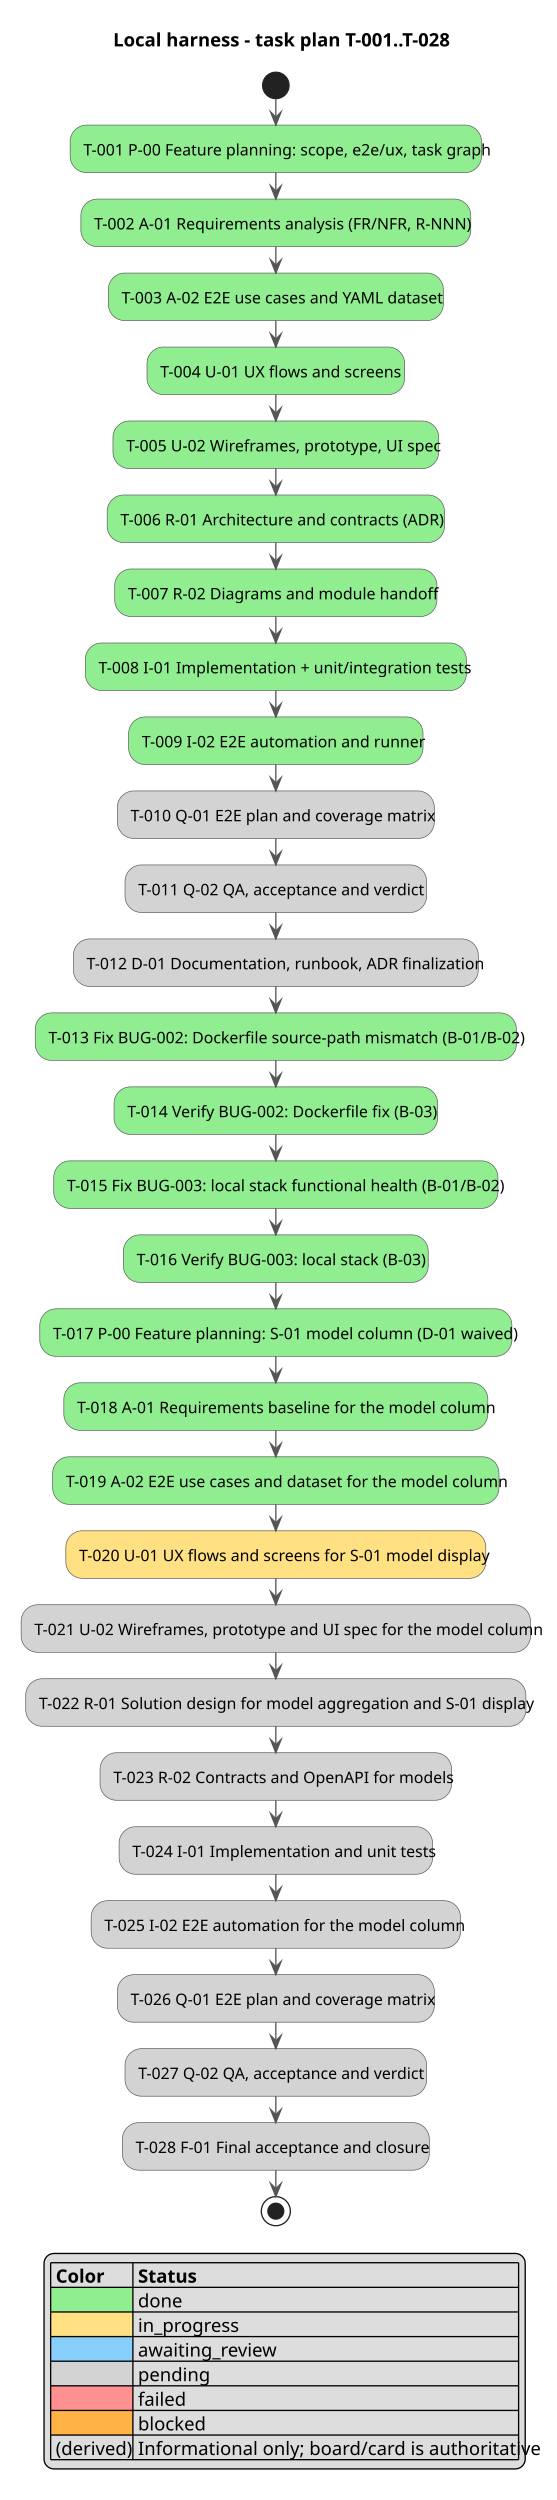
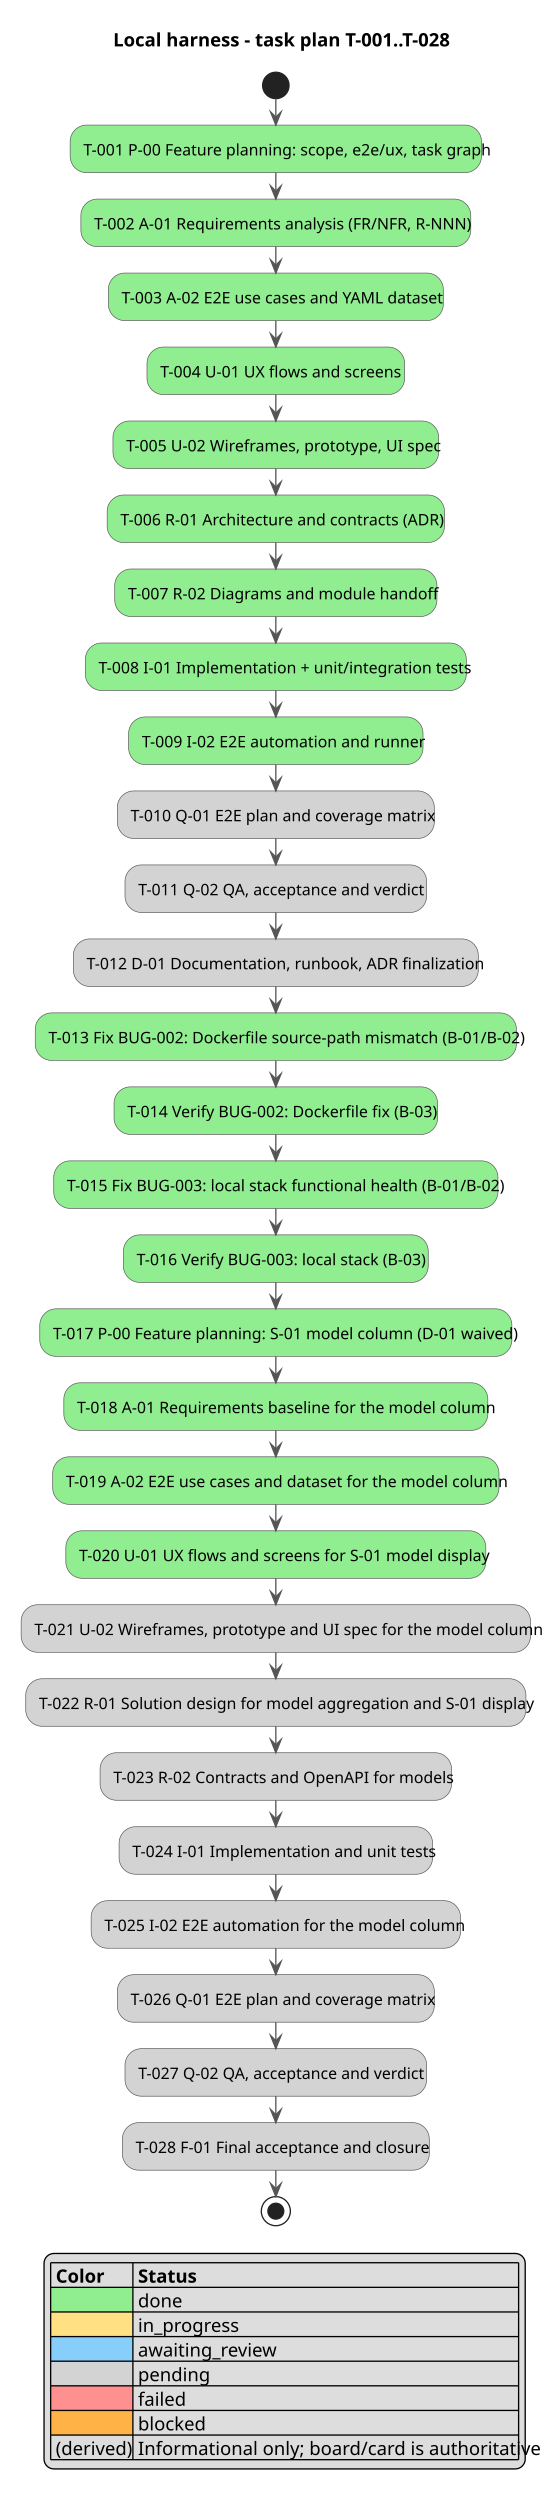
<svg xmlns="http://www.w3.org/2000/svg" version="1.1" data-diagram-type="ACTIVITY" style="width:421px;height:1891px;background:#FFFFFF;" width="421px" height="1891px" viewBox="0 0 421 1891" zoomAndPan="magnify" preserveAspectRatio="none" contentStyleType="text/css">
  <defs />
  <g font-family="sans-serif" lengthAdjust="spacing">
    <g class="title" data-source-line="5">
      <text x="85.599" y="35.107" fill="#000" font-size="14" textLength="248.076" font-weight="700" font-family="Segoe UI">Local harness - task plan T-001..T-028</text>
    </g>
    <ellipse cx="208.637" cy="64.621" rx="10" ry="10" fill="#222" style="stroke:#222;stroke-width:1;" />
    <rect x="53.072" y="94.621" width="311.129" height="35.961" fill="#90EE90" style="stroke:#555;stroke-width:0.5;" rx="12.5" ry="12.5" />
    <text x="63.072" y="117.57" fill="#000" font-size="12" textLength="291.129" font-family="Segoe UI">T-001 P-00 Feature planning: scope, e2e/ux, task graph</text>
    <rect x="61.182" y="150.582" width="294.91" height="35.961" fill="#90EE90" style="stroke:#555;stroke-width:0.5;" rx="12.5" ry="12.5" />
    <text x="71.182" y="173.531" fill="#000" font-size="12" textLength="274.91" font-family="Segoe UI">T-002 A-01 Requirements analysis (FR/NFR, R-NNN)</text>
    <rect x="81.941" y="206.543" width="253.391" height="35.961" fill="#90EE90" style="stroke:#555;stroke-width:0.5;" rx="12.5" ry="12.5" />
    <text x="91.941" y="229.492" fill="#000" font-size="12" textLength="233.391" font-family="Segoe UI">T-003 A-02 E2E use cases and YAML dataset</text>
    <rect x="111.191" y="262.504" width="194.891" height="35.961" fill="#90EE90" style="stroke:#555;stroke-width:0.5;" rx="12.5" ry="12.5" />
    <text x="121.191" y="285.453" fill="#000" font-size="12" textLength="174.891" font-family="Segoe UI">T-004 U-01 UX flows and screens</text>
    <rect x="85.451" y="318.465" width="246.371" height="35.961" fill="#90EE90" style="stroke:#555;stroke-width:0.5;" rx="12.5" ry="12.5" />
    <text x="95.451" y="341.414" fill="#000" font-size="12" textLength="226.371" font-family="Segoe UI">T-005 U-02 Wireframes, prototype, UI spec</text>
    <rect x="81.071" y="374.426" width="255.131" height="35.961" fill="#90EE90" style="stroke:#555;stroke-width:0.5;" rx="12.5" ry="12.5" />
    <text x="91.071" y="397.375" fill="#000" font-size="12" textLength="235.131" font-family="Segoe UI">T-006 R-01 Architecture and contracts (ADR)</text>
    <rect x="86.784" y="430.387" width="243.705" height="35.961" fill="#90EE90" style="stroke:#555;stroke-width:0.5;" rx="12.5" ry="12.5" />
    <text x="96.784" y="453.336" fill="#000" font-size="12" textLength="223.705" font-family="Segoe UI">T-007 R-02 Diagrams and module handoff</text>
    <rect x="64.536" y="486.348" width="288.201" height="35.961" fill="#90EE90" style="stroke:#555;stroke-width:0.5;" rx="12.5" ry="12.5" />
    <text x="74.536" y="509.297" fill="#000" font-size="12" textLength="268.201" font-family="Segoe UI">T-008 I-01 Implementation + unit/integration tests</text>
    <rect x="97.311" y="542.309" width="222.652" height="35.961" fill="#90EE90" style="stroke:#555;stroke-width:0.5;" rx="12.5" ry="12.5" />
    <text x="107.311" y="565.258" fill="#000" font-size="12" textLength="202.652" font-family="Segoe UI">T-009 I-02 E2E automation and runner</text>
    <rect x="88.768" y="598.27" width="239.738" height="35.961" fill="#D3D3D3" style="stroke:#555;stroke-width:0.5;" rx="12.5" ry="12.5" />
    <text x="98.768" y="621.219" fill="#000" font-size="12" textLength="219.738" font-family="Segoe UI">T-010 Q-01 E2E plan and coverage matrix</text>
    <rect x="94.565" y="654.23" width="228.143" height="35.961" fill="#D3D3D3" style="stroke:#555;stroke-width:0.5;" rx="12.5" ry="12.5" />
    <text x="104.565" y="677.18" fill="#000" font-size="12" textLength="208.143" font-family="Segoe UI">T-011 Q-02 QA, acceptance and verdict</text>
    <rect x="55.489" y="710.191" width="306.295" height="35.961" fill="#D3D3D3" style="stroke:#555;stroke-width:0.5;" rx="12.5" ry="12.5" />
    <text x="65.489" y="733.141" fill="#000" font-size="12" textLength="286.295" font-family="Segoe UI">T-012 D-01 Documentation, runbook, ADR finalization</text>
    <rect x="26.667" y="766.152" width="363.939" height="35.961" fill="#90EE90" style="stroke:#555;stroke-width:0.5;" rx="12.5" ry="12.5" />
    <text x="36.667" y="789.102" fill="#000" font-size="12" textLength="343.939" font-family="Segoe UI">T-013 Fix BUG-002: Dockerfile source-path mismatch (B-01/B-02)</text>
    <rect x="86.271" y="822.113" width="244.73" height="35.961" fill="#90EE90" style="stroke:#555;stroke-width:0.5;" rx="12.5" ry="12.5" />
    <text x="96.271" y="845.063" fill="#000" font-size="12" textLength="224.73" font-family="Segoe UI">T-014 Verify BUG-002: Dockerfile fix (B-03)</text>
    <rect x="40.65" y="878.074" width="335.973" height="35.961" fill="#90EE90" style="stroke:#555;stroke-width:0.5;" rx="12.5" ry="12.5" />
    <text x="50.65" y="901.023" fill="#000" font-size="12" textLength="315.973" font-family="Segoe UI">T-015 Fix BUG-003: local stack functional health (B-01/B-02)</text>
    <rect x="93.347" y="934.035" width="230.58" height="35.961" fill="#90EE90" style="stroke:#555;stroke-width:0.5;" rx="12.5" ry="12.5" />
    <text x="103.347" y="956.984" fill="#000" font-size="12" textLength="210.58" font-family="Segoe UI">T-016 Verify BUG-003: local stack (B-03)</text>
    <rect x="30.089" y="989.996" width="357.096" height="35.961" fill="#90EE90" style="stroke:#555;stroke-width:0.5;" rx="12.5" ry="12.5" />
    <text x="40.089" y="1012.945" fill="#000" font-size="12" textLength="337.096" font-family="Segoe UI">T-017 P-00 Feature planning: S-01 model column (D-01 waived)</text>
    <rect x="48.279" y="1045.957" width="320.715" height="35.961" fill="#90EE90" style="stroke:#555;stroke-width:0.5;" rx="12.5" ry="12.5" />
    <text x="58.279" y="1068.906" fill="#000" font-size="12" textLength="300.715" font-family="Segoe UI">T-018 A-01 Requirements baseline for the model column</text>
    <rect x="39.856" y="1101.918" width="337.561" height="35.961" fill="#90EE90" style="stroke:#555;stroke-width:0.5;" rx="12.5" ry="12.5" />
    <text x="49.856" y="1124.867" fill="#000" font-size="12" textLength="317.561" font-family="Segoe UI">T-019 A-02 E2E use cases and dataset for the model column</text>
-     <rect x="49.806" y="1157.879" width="317.662" height="35.961" fill="#FFE082" style="stroke:#555;stroke-width:0.5;" rx="12.5" ry="12.5" />
+     <rect x="49.806" y="1157.879" width="317.662" height="35.961" fill="#90EE90" style="stroke:#555;stroke-width:0.5;" rx="12.5" ry="12.5" />
    <text x="59.806" y="1180.828" fill="#000" font-size="12" textLength="297.662" font-family="Segoe UI">T-020 U-01 UX flows and screens for S-01 model display</text>
    <rect x="16" y="1213.84" width="385.273" height="35.961" fill="#D3D3D3" style="stroke:#555;stroke-width:0.5;" rx="12.5" ry="12.5" />
    <text x="26" y="1236.789" fill="#000" font-size="12" textLength="365.273" font-family="Segoe UI">T-021 U-02 Wireframes, prototype and UI spec for the model column</text>
    <rect x="19.475" y="1269.801" width="378.324" height="35.961" fill="#D3D3D3" style="stroke:#555;stroke-width:0.5;" rx="12.5" ry="12.5" />
    <text x="29.475" y="1292.75" fill="#000" font-size="12" textLength="358.324" font-family="Segoe UI">T-022 R-01 Solution design for model aggregation and S-01 display</text>
    <rect x="75.698" y="1325.762" width="265.877" height="35.961" fill="#D3D3D3" style="stroke:#555;stroke-width:0.5;" rx="12.5" ry="12.5" />
    <text x="85.698" y="1348.711" fill="#000" font-size="12" textLength="245.877" font-family="Segoe UI">T-023 R-02 Contracts and OpenAPI for models</text>
    <rect x="90.086" y="1381.723" width="237.102" height="35.961" fill="#D3D3D3" style="stroke:#555;stroke-width:0.5;" rx="12.5" ry="12.5" />
    <text x="100.086" y="1404.672" fill="#000" font-size="12" textLength="217.102" font-family="Segoe UI">T-024 I-01 Implementation and unit tests</text>
    <rect x="68.948" y="1437.684" width="279.377" height="35.961" fill="#D3D3D3" style="stroke:#555;stroke-width:0.5;" rx="12.5" ry="12.5" />
    <text x="78.948" y="1460.633" fill="#000" font-size="12" textLength="259.377" font-family="Segoe UI">T-025 I-02 E2E automation for the model column</text>
    <rect x="88.768" y="1493.645" width="239.738" height="35.961" fill="#D3D3D3" style="stroke:#555;stroke-width:0.5;" rx="12.5" ry="12.5" />
    <text x="98.768" y="1516.594" fill="#000" font-size="12" textLength="219.738" font-family="Segoe UI">T-026 Q-01 E2E plan and coverage matrix</text>
    <rect x="94.565" y="1549.605" width="228.143" height="35.961" fill="#D3D3D3" style="stroke:#555;stroke-width:0.5;" rx="12.5" ry="12.5" />
    <text x="104.565" y="1572.555" fill="#000" font-size="12" textLength="208.143" font-family="Segoe UI">T-027 Q-02 QA, acceptance and verdict</text>
    <rect x="92.553" y="1605.566" width="232.168" height="35.961" fill="#D3D3D3" style="stroke:#555;stroke-width:0.5;" rx="12.5" ry="12.5" />
    <text x="102.553" y="1628.516" fill="#000" font-size="12" textLength="212.168" font-family="Segoe UI">T-028 F-01 Final acceptance and closure</text>
    <ellipse cx="208.637" cy="1672.527" rx="11" ry="11" fill="none" style="stroke:#222;stroke-width:1;" />
    <ellipse cx="208.637" cy="1672.527" rx="6" ry="6" fill="#222" style="stroke:#222;stroke-width:1;" />
    <line x1="208.637" y1="74.621" x2="208.637" y2="94.621" style="stroke:#555;stroke-width:1;" />
    <polygon points="204.637,84.621,208.637,94.621,212.637,84.621,208.637,88.621" fill="#555" style="stroke:#555;stroke-width:1;stroke-linejoin:miter;stroke-miterlimit:10;" />
    <line x1="208.637" y1="130.582" x2="208.637" y2="150.582" style="stroke:#555;stroke-width:1;" />
    <polygon points="204.637,140.582,208.637,150.582,212.637,140.582,208.637,144.582" fill="#555" style="stroke:#555;stroke-width:1;stroke-linejoin:miter;stroke-miterlimit:10;" />
    <line x1="208.637" y1="186.543" x2="208.637" y2="206.543" style="stroke:#555;stroke-width:1;" />
    <polygon points="204.637,196.543,208.637,206.543,212.637,196.543,208.637,200.543" fill="#555" style="stroke:#555;stroke-width:1;stroke-linejoin:miter;stroke-miterlimit:10;" />
    <line x1="208.637" y1="242.504" x2="208.637" y2="262.504" style="stroke:#555;stroke-width:1;" />
    <polygon points="204.637,252.504,208.637,262.504,212.637,252.504,208.637,256.504" fill="#555" style="stroke:#555;stroke-width:1;stroke-linejoin:miter;stroke-miterlimit:10;" />
    <line x1="208.637" y1="298.465" x2="208.637" y2="318.465" style="stroke:#555;stroke-width:1;" />
    <polygon points="204.637,308.465,208.637,318.465,212.637,308.465,208.637,312.465" fill="#555" style="stroke:#555;stroke-width:1;stroke-linejoin:miter;stroke-miterlimit:10;" />
    <line x1="208.637" y1="354.426" x2="208.637" y2="374.426" style="stroke:#555;stroke-width:1;" />
    <polygon points="204.637,364.426,208.637,374.426,212.637,364.426,208.637,368.426" fill="#555" style="stroke:#555;stroke-width:1;stroke-linejoin:miter;stroke-miterlimit:10;" />
    <line x1="208.637" y1="410.387" x2="208.637" y2="430.387" style="stroke:#555;stroke-width:1;" />
    <polygon points="204.637,420.387,208.637,430.387,212.637,420.387,208.637,424.387" fill="#555" style="stroke:#555;stroke-width:1;stroke-linejoin:miter;stroke-miterlimit:10;" />
    <line x1="208.637" y1="466.348" x2="208.637" y2="486.348" style="stroke:#555;stroke-width:1;" />
    <polygon points="204.637,476.348,208.637,486.348,212.637,476.348,208.637,480.348" fill="#555" style="stroke:#555;stroke-width:1;stroke-linejoin:miter;stroke-miterlimit:10;" />
    <line x1="208.637" y1="522.309" x2="208.637" y2="542.309" style="stroke:#555;stroke-width:1;" />
    <polygon points="204.637,532.309,208.637,542.309,212.637,532.309,208.637,536.309" fill="#555" style="stroke:#555;stroke-width:1;stroke-linejoin:miter;stroke-miterlimit:10;" />
    <line x1="208.637" y1="578.27" x2="208.637" y2="598.27" style="stroke:#555;stroke-width:1;" />
    <polygon points="204.637,588.27,208.637,598.27,212.637,588.27,208.637,592.27" fill="#555" style="stroke:#555;stroke-width:1;stroke-linejoin:miter;stroke-miterlimit:10;" />
    <line x1="208.637" y1="634.23" x2="208.637" y2="654.23" style="stroke:#555;stroke-width:1;" />
    <polygon points="204.637,644.23,208.637,654.23,212.637,644.23,208.637,648.23" fill="#555" style="stroke:#555;stroke-width:1;stroke-linejoin:miter;stroke-miterlimit:10;" />
    <line x1="208.637" y1="690.191" x2="208.637" y2="710.191" style="stroke:#555;stroke-width:1;" />
    <polygon points="204.637,700.191,208.637,710.191,212.637,700.191,208.637,704.191" fill="#555" style="stroke:#555;stroke-width:1;stroke-linejoin:miter;stroke-miterlimit:10;" />
    <line x1="208.637" y1="746.152" x2="208.637" y2="766.152" style="stroke:#555;stroke-width:1;" />
    <polygon points="204.637,756.152,208.637,766.152,212.637,756.152,208.637,760.152" fill="#555" style="stroke:#555;stroke-width:1;stroke-linejoin:miter;stroke-miterlimit:10;" />
    <line x1="208.637" y1="802.113" x2="208.637" y2="822.113" style="stroke:#555;stroke-width:1;" />
    <polygon points="204.637,812.113,208.637,822.113,212.637,812.113,208.637,816.113" fill="#555" style="stroke:#555;stroke-width:1;stroke-linejoin:miter;stroke-miterlimit:10;" />
    <line x1="208.637" y1="858.074" x2="208.637" y2="878.074" style="stroke:#555;stroke-width:1;" />
    <polygon points="204.637,868.074,208.637,878.074,212.637,868.074,208.637,872.074" fill="#555" style="stroke:#555;stroke-width:1;stroke-linejoin:miter;stroke-miterlimit:10;" />
    <line x1="208.637" y1="914.035" x2="208.637" y2="934.035" style="stroke:#555;stroke-width:1;" />
    <polygon points="204.637,924.035,208.637,934.035,212.637,924.035,208.637,928.035" fill="#555" style="stroke:#555;stroke-width:1;stroke-linejoin:miter;stroke-miterlimit:10;" />
    <line x1="208.637" y1="969.996" x2="208.637" y2="989.996" style="stroke:#555;stroke-width:1;" />
    <polygon points="204.637,979.996,208.637,989.996,212.637,979.996,208.637,983.996" fill="#555" style="stroke:#555;stroke-width:1;stroke-linejoin:miter;stroke-miterlimit:10;" />
    <line x1="208.637" y1="1025.957" x2="208.637" y2="1045.957" style="stroke:#555;stroke-width:1;" />
    <polygon points="204.637,1035.957,208.637,1045.957,212.637,1035.957,208.637,1039.957" fill="#555" style="stroke:#555;stroke-width:1;stroke-linejoin:miter;stroke-miterlimit:10;" />
    <line x1="208.637" y1="1081.918" x2="208.637" y2="1101.918" style="stroke:#555;stroke-width:1;" />
    <polygon points="204.637,1091.918,208.637,1101.918,212.637,1091.918,208.637,1095.918" fill="#555" style="stroke:#555;stroke-width:1;stroke-linejoin:miter;stroke-miterlimit:10;" />
    <line x1="208.637" y1="1137.879" x2="208.637" y2="1157.879" style="stroke:#555;stroke-width:1;" />
    <polygon points="204.637,1147.879,208.637,1157.879,212.637,1147.879,208.637,1151.879" fill="#555" style="stroke:#555;stroke-width:1;stroke-linejoin:miter;stroke-miterlimit:10;" />
    <line x1="208.637" y1="1193.84" x2="208.637" y2="1213.84" style="stroke:#555;stroke-width:1;" />
    <polygon points="204.637,1203.84,208.637,1213.84,212.637,1203.84,208.637,1207.84" fill="#555" style="stroke:#555;stroke-width:1;stroke-linejoin:miter;stroke-miterlimit:10;" />
    <line x1="208.637" y1="1249.801" x2="208.637" y2="1269.801" style="stroke:#555;stroke-width:1;" />
    <polygon points="204.637,1259.801,208.637,1269.801,212.637,1259.801,208.637,1263.801" fill="#555" style="stroke:#555;stroke-width:1;stroke-linejoin:miter;stroke-miterlimit:10;" />
    <line x1="208.637" y1="1305.762" x2="208.637" y2="1325.762" style="stroke:#555;stroke-width:1;" />
    <polygon points="204.637,1315.762,208.637,1325.762,212.637,1315.762,208.637,1319.762" fill="#555" style="stroke:#555;stroke-width:1;stroke-linejoin:miter;stroke-miterlimit:10;" />
    <line x1="208.637" y1="1361.723" x2="208.637" y2="1381.723" style="stroke:#555;stroke-width:1;" />
    <polygon points="204.637,1371.723,208.637,1381.723,212.637,1371.723,208.637,1375.723" fill="#555" style="stroke:#555;stroke-width:1;stroke-linejoin:miter;stroke-miterlimit:10;" />
    <line x1="208.637" y1="1417.684" x2="208.637" y2="1437.684" style="stroke:#555;stroke-width:1;" />
    <polygon points="204.637,1427.684,208.637,1437.684,212.637,1427.684,208.637,1431.684" fill="#555" style="stroke:#555;stroke-width:1;stroke-linejoin:miter;stroke-miterlimit:10;" />
    <line x1="208.637" y1="1473.645" x2="208.637" y2="1493.645" style="stroke:#555;stroke-width:1;" />
    <polygon points="204.637,1483.645,208.637,1493.645,212.637,1483.645,208.637,1487.645" fill="#555" style="stroke:#555;stroke-width:1;stroke-linejoin:miter;stroke-miterlimit:10;" />
    <line x1="208.637" y1="1529.605" x2="208.637" y2="1549.605" style="stroke:#555;stroke-width:1;" />
    <polygon points="204.637,1539.605,208.637,1549.605,212.637,1539.605,208.637,1543.605" fill="#555" style="stroke:#555;stroke-width:1;stroke-linejoin:miter;stroke-miterlimit:10;" />
    <line x1="208.637" y1="1585.566" x2="208.637" y2="1605.566" style="stroke:#555;stroke-width:1;" />
    <polygon points="204.637,1595.566,208.637,1605.566,212.637,1595.566,208.637,1599.566" fill="#555" style="stroke:#555;stroke-width:1;stroke-linejoin:miter;stroke-miterlimit:10;" />
    <line x1="208.637" y1="1641.527" x2="208.637" y2="1661.527" style="stroke:#555;stroke-width:1;" />
    <polygon points="204.637,1651.527,208.637,1661.527,212.637,1651.527,208.637,1655.527" fill="#555" style="stroke:#555;stroke-width:1;stroke-linejoin:miter;stroke-miterlimit:10;" />
    <g class="legend" data-source-line="38">
      <rect x="33.309" y="1704.527" width="363.965" height="162.969" fill="#DDD" style="stroke:#000;stroke-width:1;" rx="7.5" ry="7.5" />
      <text x="42.171" y="1726.635" fill="#000" font-size="14" textLength="35.403" font-weight="700" font-family="Segoe UI">Color</text>
      <text x="104.385" y="1726.635" fill="#000" font-size="14" textLength="40.906" font-weight="700" font-family="Segoe UI">Status</text>
      <rect x="38.309" y="1730.148" width="62.214" height="18.621" fill="#90EE90" style="stroke:none;" />
      <text x="38.309" y="1745.256" fill="#000" font-size="14" font-family="Segoe UI"> </text>
      <text x="104.357" y="1745.256" fill="#000" font-size="14" textLength="31.691" font-family="Segoe UI">done</text>
      <rect x="38.309" y="1748.77" width="62.214" height="18.621" fill="#FFE082" style="stroke:none;" />
      <text x="38.309" y="1763.877" fill="#000" font-size="14" font-family="Segoe UI"> </text>
      <text x="104.357" y="1763.877" fill="#000" font-size="14" textLength="70.738" font-family="Segoe UI">in_progress</text>
      <rect x="38.309" y="1767.391" width="62.214" height="18.621" fill="#87CEFA" style="stroke:none;" />
      <text x="38.309" y="1782.498" fill="#000" font-size="14" font-family="Segoe UI"> </text>
      <text x="104.357" y="1782.498" fill="#000" font-size="14" textLength="97.59" font-family="Segoe UI">awaiting_review</text>
      <rect x="38.309" y="1786.012" width="62.214" height="18.621" fill="#D3D3D3" style="stroke:none;" />
      <text x="38.309" y="1801.119" fill="#000" font-size="14" font-family="Segoe UI"> </text>
      <text x="104.357" y="1801.119" fill="#000" font-size="14" textLength="51.276" font-family="Segoe UI">pending</text>
      <rect x="38.309" y="1804.633" width="62.214" height="18.621" fill="#FF9090" style="stroke:none;" />
      <text x="38.309" y="1819.74" fill="#000" font-size="14" font-family="Segoe UI"> </text>
      <text x="104.357" y="1819.74" fill="#000" font-size="14" textLength="33.852" font-family="Segoe UI">failed</text>
      <rect x="38.309" y="1823.254" width="62.214" height="18.621" fill="#FFB347" style="stroke:none;" />
      <text x="38.309" y="1838.361" fill="#000" font-size="14" font-family="Segoe UI"> </text>
      <text x="104.357" y="1838.361" fill="#000" font-size="14" textLength="48.815" font-family="Segoe UI">blocked</text>
      <text x="42.144" y="1856.982" fill="#000" font-size="14" textLength="54.544" font-family="Segoe UI">(derived)</text>
      <text x="104.357" y="1856.982" fill="#000" font-size="14" textLength="284.081" font-family="Segoe UI">Informational only; board/card is authoritative</text>
      <line x1="38.309" y1="1711.527" x2="392.273" y2="1711.527" style="stroke:#000;stroke-width:1;" />
      <line x1="38.309" y1="1730.148" x2="392.273" y2="1730.148" style="stroke:#000;stroke-width:1;" />
      <line x1="38.309" y1="1748.77" x2="392.273" y2="1748.77" style="stroke:#000;stroke-width:1;" />
      <line x1="38.309" y1="1767.391" x2="392.273" y2="1767.391" style="stroke:#000;stroke-width:1;" />
      <line x1="38.309" y1="1786.012" x2="392.273" y2="1786.012" style="stroke:#000;stroke-width:1;" />
      <line x1="38.309" y1="1804.633" x2="392.273" y2="1804.633" style="stroke:#000;stroke-width:1;" />
      <line x1="38.309" y1="1823.254" x2="392.273" y2="1823.254" style="stroke:#000;stroke-width:1;" />
      <line x1="38.309" y1="1841.875" x2="392.273" y2="1841.875" style="stroke:#000;stroke-width:1;" />
      <line x1="38.309" y1="1860.496" x2="392.273" y2="1860.496" style="stroke:#000;stroke-width:1;" />
      <line x1="38.309" y1="1711.527" x2="38.309" y2="1860.496" style="stroke:#000;stroke-width:1;" />
      <line x1="100.522" y1="1711.527" x2="100.522" y2="1860.496" style="stroke:#000;stroke-width:1;" />
      <line x1="392.273" y1="1711.527" x2="392.273" y2="1860.496" style="stroke:#000;stroke-width:1;" />
    </g>
  </g>
</svg>
